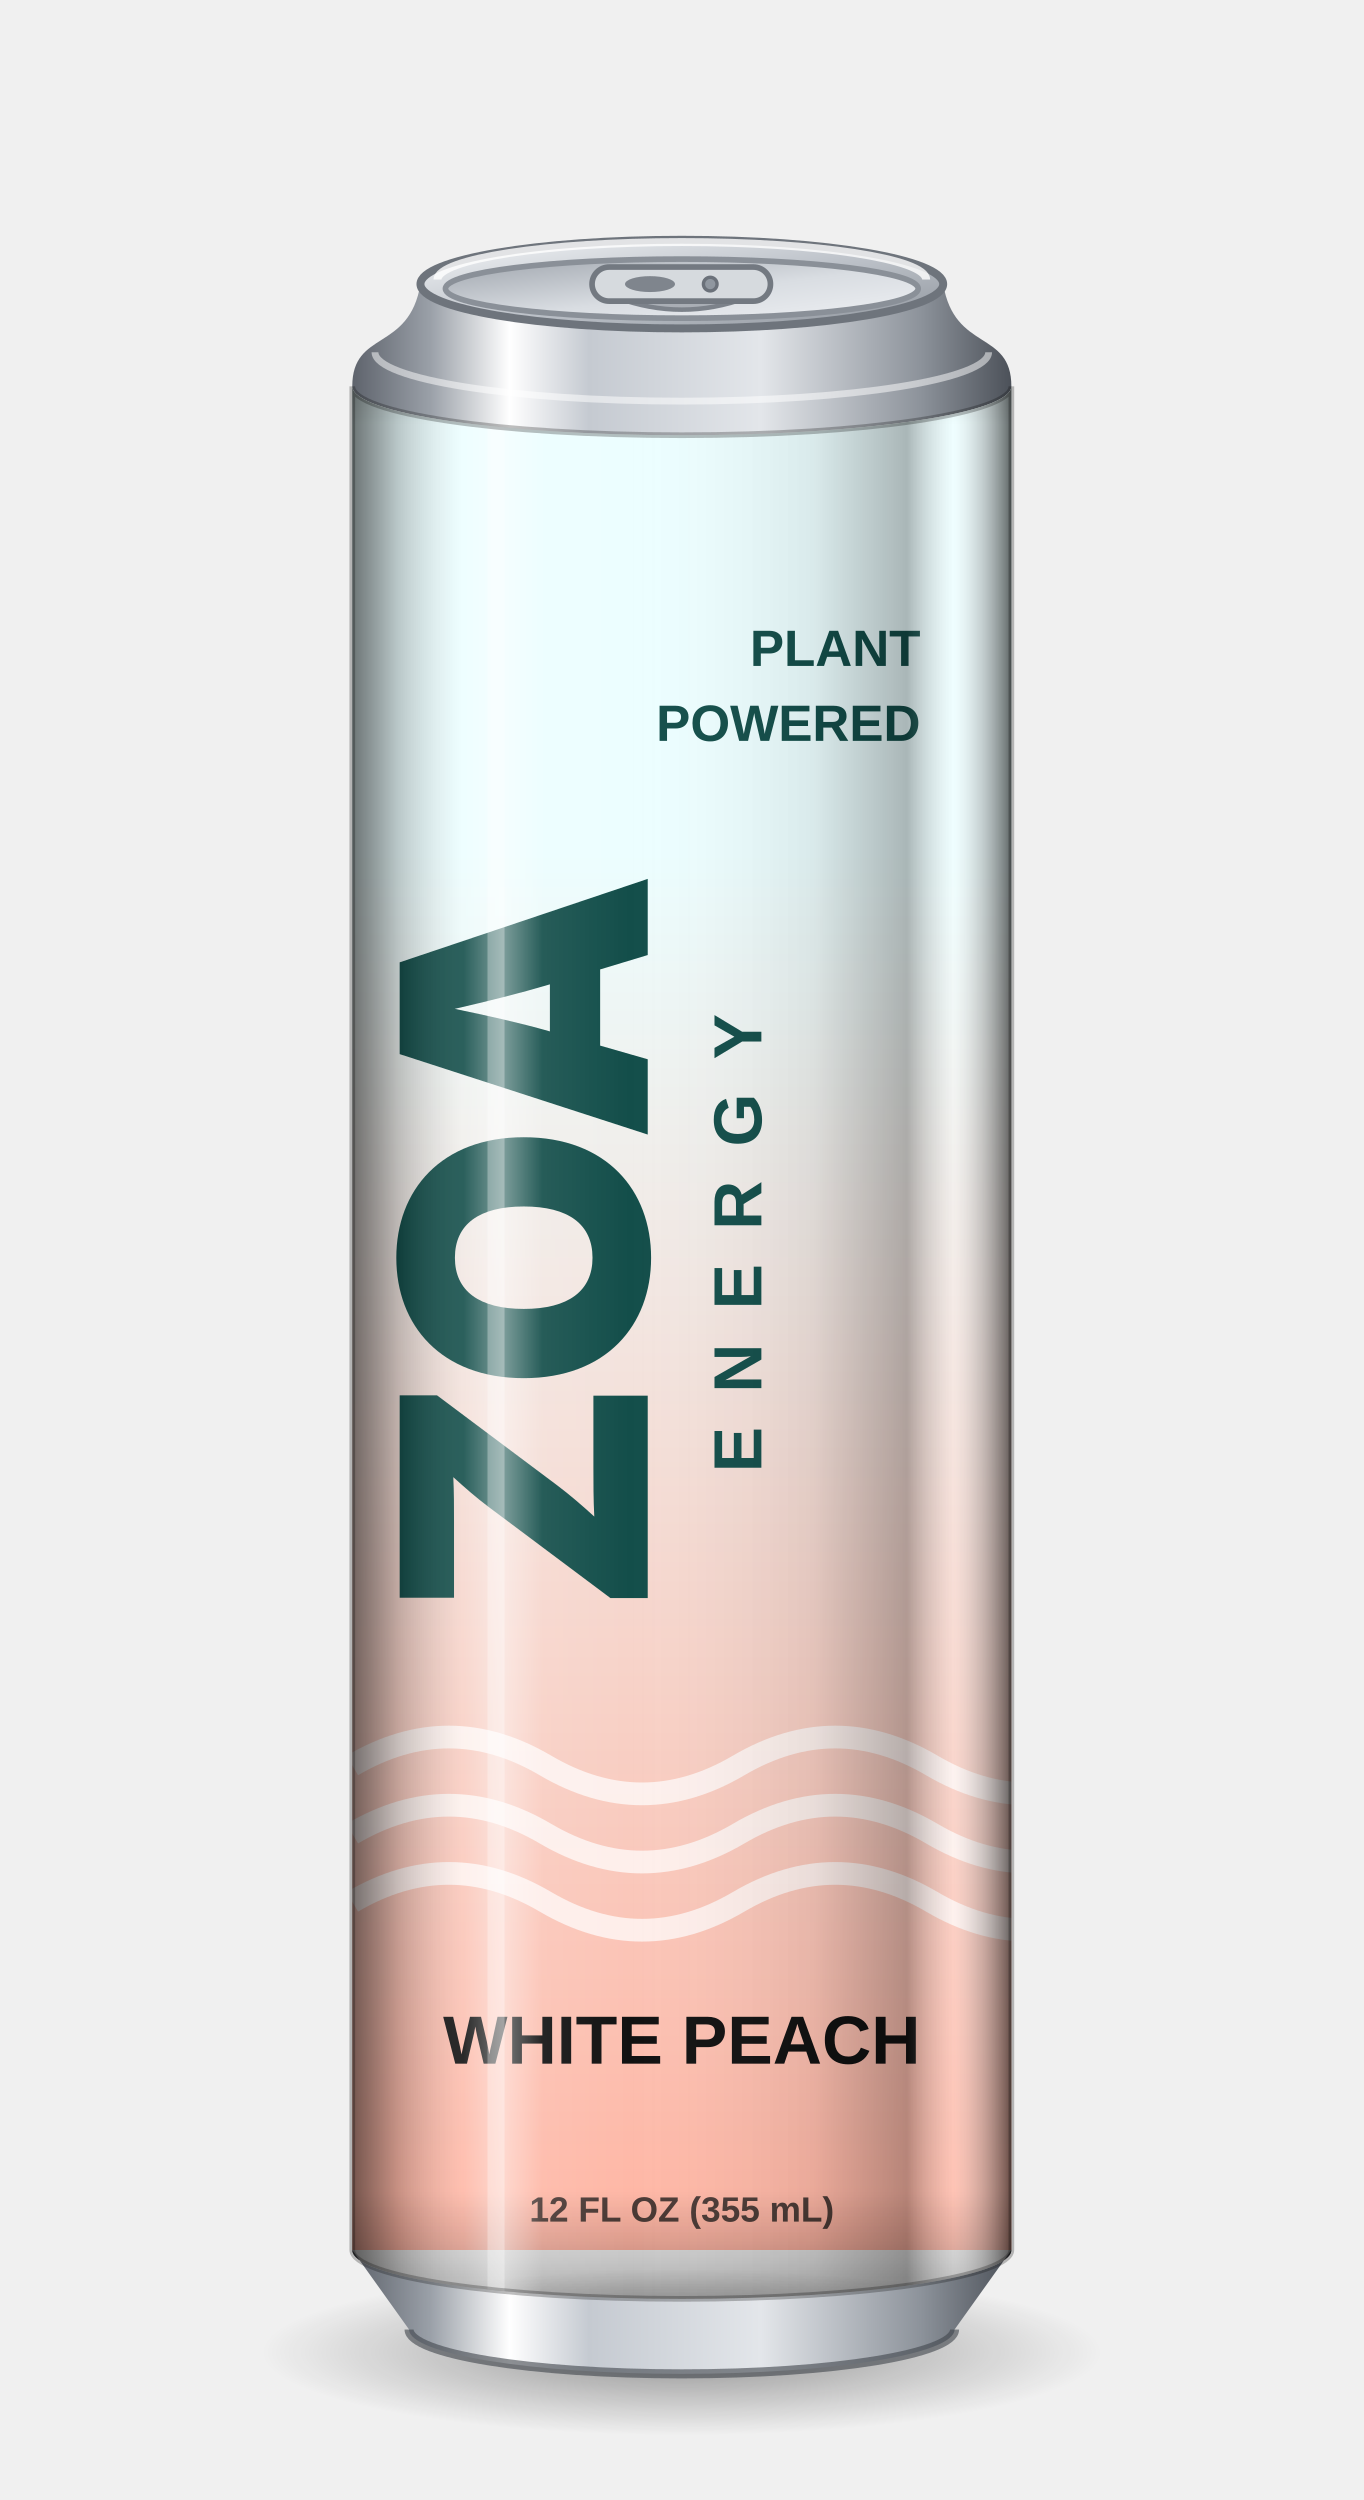
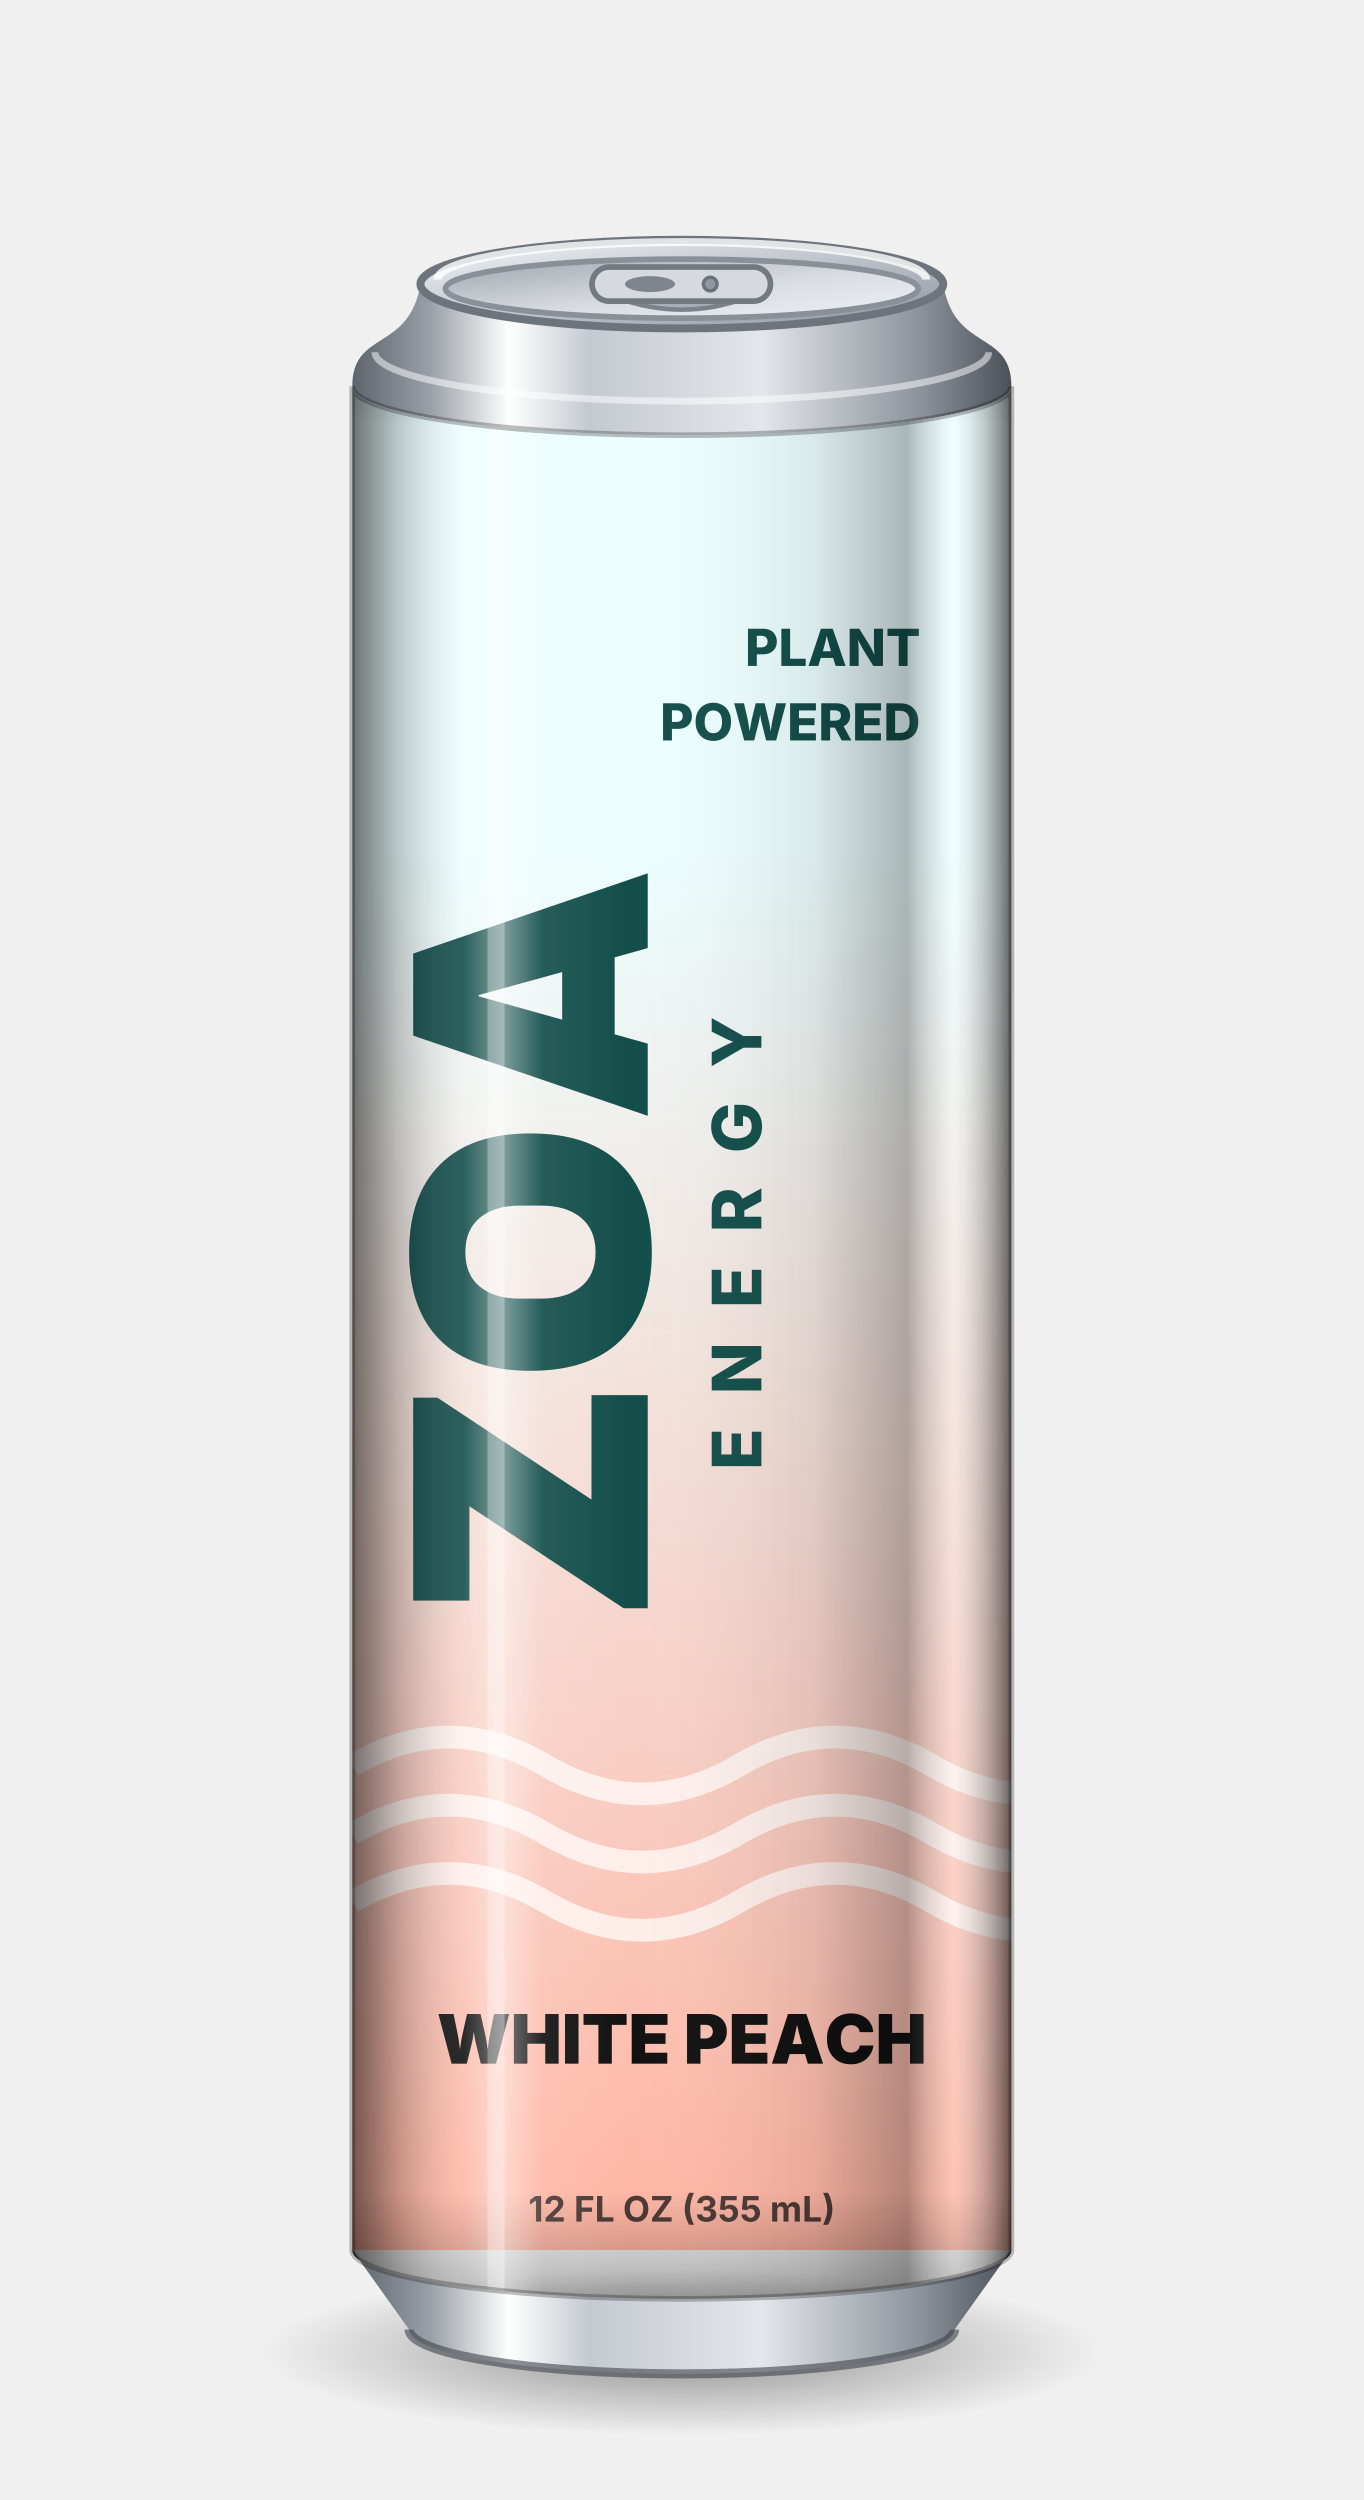
<svg xmlns="http://www.w3.org/2000/svg" viewBox="0 0 120 220" width="120" height="220" role="img" aria-label="Zoa White Peach can, Second Wind art">
  <defs>
    <linearGradient id="shade-zoa-white-peach" x1="0" x2="1">
      <stop offset="0" stop-color="#000" stop-opacity="0.55" />
      <stop offset="0.07" stop-color="#000" stop-opacity="0.22" />
      <stop offset="0.17" stop-color="#fff" stop-opacity="0.10" />
      <stop offset="0.23" stop-color="#fff" stop-opacity="0.45" />
      <stop offset="0.29" stop-color="#fff" stop-opacity="0.08" />
      <stop offset="0.42" stop-color="#fff" stop-opacity="0" />
      <stop offset="0.70" stop-color="#000" stop-opacity="0.08" />
      <stop offset="0.84" stop-color="#000" stop-opacity="0.28" />
      <stop offset="0.91" stop-color="#fff" stop-opacity="0.16" />
      <stop offset="1" stop-color="#000" stop-opacity="0.62" />
    </linearGradient>
    <linearGradient id="vshade-zoa-white-peach" x1="0" y1="0" x2="0" y2="1">
      <stop offset="0" stop-color="#000" stop-opacity="0.28" />
      <stop offset="0.05" stop-color="#000" stop-opacity="0" />
      <stop offset="0.94" stop-color="#000" stop-opacity="0" />
      <stop offset="1" stop-color="#000" stop-opacity="0.32" />
    </linearGradient>
    <linearGradient id="metal-zoa-white-peach" x1="0" x2="1">
      <stop offset="0" stop-color="#5d626b" />
      <stop offset="0.12" stop-color="#9aa0a8" />
      <stop offset="0.24" stop-color="#ffffff" />
      <stop offset="0.36" stop-color="#c5cad1" />
      <stop offset="0.62" stop-color="#e3e6ea" />
      <stop offset="0.86" stop-color="#8d939b" />
      <stop offset="1" stop-color="#4b5058" />
    </linearGradient>
    <linearGradient id="lid-zoa-white-peach" x1="0" y1="0" x2="1" y2="1">
      <stop offset="0" stop-color="#f4f6f8" />
      <stop offset="0.5" stop-color="#bfc4cb" />
      <stop offset="1" stop-color="#8e949c" />
    </linearGradient>
    <linearGradient id="well-zoa-white-peach" x1="0" y1="0" x2="1" y2="1">
      <stop offset="0" stop-color="#9ea4ac" />
      <stop offset="0.55" stop-color="#d9dde2" />
      <stop offset="1" stop-color="#eef0f3" />
    </linearGradient>
    <radialGradient id="floor-zoa-white-peach">
      <stop offset="0" stop-color="#000" stop-opacity="0.4" />
      <stop offset="1" stop-color="#000" stop-opacity="0" />
    </radialGradient>
    <clipPath id="body-zoa-white-peach">
      <path d="M31 34 A29.0 4.3 0 0 0 89 34 L89 198 A29.0 4.3 0 0 1 31 198 Z" />
    </clipPath>
  </defs>
  <ellipse cx="60.0" cy="207" rx="37.0" ry="7.3" fill="url(#floor-zoa-white-peach)" />
  <path d="M31 198 A29.0 4.3 0 0 0 89 198 L84 205 A24.0 3.9 0 0 1 36 205 Z" fill="url(#metal-zoa-white-peach)" />
  <path d="M36 205 A24.0 3.9 0 0 0 84 205" stroke="#3f444b" stroke-width="0.8" fill="none" opacity="0.6" />
  <path d="M31 34 C31 29,36 31,37 25 L83 25 C84 31,89 29,89 34 A29.0 4.3 0 0 1 31 34 Z" fill="url(#metal-zoa-white-peach)" />
  <path d="M33 31 A27.0 4.3 0 0 0 87 31" stroke="#fff" stroke-width="0.6" fill="none" opacity="0.5" />
  <g clip-path="url(#body-zoa-white-peach)">
    <linearGradient id="zo-white-peach" x1="0" y1="0" x2="0" y2="1">
      <stop offset="0.25" stop-color="#ecfeff" />
      <stop offset="1" stop-color="#ffb4a2" />
    </linearGradient>
    <rect x="31" y="34" width="58" height="164" fill="url(#zo-white-peach)" />
    <g transform="translate(57.0 109.4) rotate(-90)">
-       <text x="0.0" y="0.0" font-family="'Arial Black','Inter Black','Helvetica Neue',Arial,sans-serif" font-size="30" font-weight="900" text-anchor="middle" fill="#134e4a" textLength="65.6" lengthAdjust="spacingAndGlyphs">ZOA</text>
+       <path transform="translate(-32.80 0.00) scale(0.9373 1)" d="M10.92 -4.95H20.73V0H0.72V-2.13L10.29 -15.69H1.44V-20.64H20.49V-18.51ZM45.3 -10.32Q45.3 -5.1 42.39 -2.37Q39.48 0.36 34.14 0.36Q28.8 0.36 25.91 -2.35Q23.01 -5.07 23.01 -10.32Q23.01 -15.57 25.91 -18.29Q28.8 -21 34.14 -21Q39.48 -21 42.39 -18.27Q45.3 -15.54 45.3 -10.32ZM29.79 -11.28V-9.36Q29.79 -7.17 30.9 -5.88Q32.01 -4.59 34.14 -4.59Q36.27 -4.59 37.39 -5.88Q38.52 -7.17 38.52 -9.36V-11.28Q38.52 -13.47 37.39 -14.76Q36.27 -16.05 34.14 -16.05Q32.01 -16.05 30.9 -14.76Q29.79 -13.47 29.79 -11.28ZM62.7 0 61.83 -2.91H54.6L53.73 0H46.95L54.48 -20.64H62.19L69.72 0ZM55.98 -7.53H60.45L58.29 -14.88H58.17Z" fill="#134e4a" />
    </g>
    <g transform="translate(67.0 109.4) rotate(-90)">
-       <text x="0.0" y="0.0" font-family="'Helvetica Neue',Arial,Inter,sans-serif" font-size="6" font-weight="800" text-anchor="middle" fill="#134e4a" letter-spacing="3">ENERGY</text>
+       <path transform="translate(-19.96 0.00) scale(1 1)" d="M0.34 0V-4.37H3.37V-3.52H1.37V-2.62H3.21V-1.79H1.37V-0.84H3.37V0ZM7 0V-4.37H8.14L9.35 -2.39Q9.47 -2.2 9.58 -1.99Q9.7 -1.78 9.81 -1.52Q9.92 -1.27 10.03 -0.94H9.94Q9.92 -1.18 9.9 -1.47Q9.88 -1.76 9.87 -2.04Q9.85 -2.32 9.85 -2.51V-4.37H10.91V0H9.77L8.66 -1.81Q8.51 -2.06 8.39 -2.28Q8.26 -2.5 8.14 -2.76Q8.02 -3.02 7.86 -3.38H7.98Q8 -3.06 8.02 -2.76Q8.04 -2.47 8.05 -2.22Q8.06 -1.97 8.06 -1.81V0ZM14.59 0V-4.37H17.62V-3.52H15.63V-2.62H17.46V-1.79H15.63V-0.84H17.62V0ZM21.25 0V-4.37H23.04Q23.53 -4.37 23.89 -4.19Q24.25 -4.01 24.44 -3.69Q24.63 -3.36 24.63 -2.92Q24.63 -2.47 24.43 -2.15Q24.24 -1.83 23.87 -1.67Q23.51 -1.5 23.01 -1.5H21.87V-2.32H22.82Q23.07 -2.32 23.23 -2.38Q23.39 -2.45 23.47 -2.58Q23.56 -2.71 23.56 -2.92Q23.56 -3.12 23.47 -3.25Q23.39 -3.39 23.23 -3.46Q23.06 -3.53 22.82 -3.53H22.29V0ZM23.65 0 22.58 -2H23.69L24.78 0ZM30.22 0.06Q29.6 0.06 29.13 -0.21Q28.66 -0.48 28.39 -0.98Q28.12 -1.49 28.12 -2.17Q28.12 -2.89 28.4 -3.39Q28.68 -3.89 29.15 -4.16Q29.62 -4.42 30.21 -4.42Q30.59 -4.42 30.91 -4.32Q31.23 -4.21 31.49 -4.01Q31.74 -3.81 31.9 -3.54Q32.05 -3.27 32.09 -2.94H31.05Q31.01 -3.08 30.94 -3.18Q30.87 -3.29 30.76 -3.36Q30.66 -3.44 30.52 -3.48Q30.39 -3.52 30.23 -3.52Q29.91 -3.52 29.67 -3.36Q29.44 -3.21 29.31 -2.91Q29.18 -2.61 29.18 -2.19Q29.18 -1.76 29.31 -1.46Q29.43 -1.17 29.67 -1.01Q29.9 -0.85 30.23 -0.85Q30.52 -0.85 30.73 -0.95Q30.93 -1.04 31.04 -1.22Q31.14 -1.4 31.14 -1.65L31.34 -1.62H30.27V-2.38H32.14V-1.8Q32.14 -1.22 31.9 -0.8Q31.65 -0.39 31.21 -0.16Q30.78 0.06 30.22 0.06ZM37.16 0V-1.58L35.54 -4.37H36.75L37.44 -3.03Q37.54 -2.83 37.61 -2.64Q37.69 -2.44 37.78 -2.18H37.59Q37.67 -2.44 37.74 -2.64Q37.82 -2.84 37.91 -3.03L38.57 -4.37H39.77L38.19 -1.58V0Z" fill="#134e4a" />
    </g>
    <path d="M31 155.36 q8.5 -5 17 0 t17 0 t17 0 t17 0" stroke="#fff" stroke-width="2" fill="none" opacity="0.7" />
    <path d="M31 161.36 q8.5 -5 17 0 t17 0 t17 0 t17 0" stroke="#fff" stroke-width="2" fill="none" opacity="0.7" />
    <path d="M31 167.36 q8.5 -5 17 0 t17 0 t17 0 t17 0" stroke="#fff" stroke-width="2" fill="none" opacity="0.7" />
-     <text x="81.0" y="58.6" font-family="'Helvetica Neue',Arial,Inter,sans-serif" font-size="4.5" font-weight="800" text-anchor="end" fill="#134e4a">PLANT</text>
-     <text x="81.0" y="65.2" font-family="'Helvetica Neue',Arial,Inter,sans-serif" font-size="4.5" font-weight="800" text-anchor="end" fill="#134e4a">POWERED</text>
-     <text x="60.0" y="181.6" font-family="'Helvetica Neue',Arial,Inter,sans-serif" font-size="6" font-weight="900" text-anchor="middle" fill="#111111">WHITE PEACH</text>
-     <text x="60.0" y="195.5" font-family="'Helvetica Neue',Arial,Inter,sans-serif" font-size="3.1" font-weight="700" text-anchor="middle" fill="#111111" opacity="0.75">12 FL OZ (355 mL)</text>
+     <path transform="translate(65.57 58.60) scale(1 1)" d="M0.25 0V-3.27H1.6Q1.96 -3.27 2.23 -3.13Q2.5 -2.99 2.64 -2.73Q2.79 -2.48 2.79 -2.14Q2.79 -1.8 2.64 -1.55Q2.49 -1.3 2.22 -1.16Q1.95 -1.02 1.57 -1.02H0.74V-1.63H1.43Q1.61 -1.63 1.74 -1.7Q1.86 -1.76 1.92 -1.88Q1.98 -1.99 1.98 -2.14Q1.98 -2.3 1.92 -2.41Q1.86 -2.52 1.74 -2.58Q1.61 -2.65 1.43 -2.65H1.03V0ZM3.19 0V-3.27H3.96V-0.63H5.33V0ZM5.58 0 6.67 -3.27H7.71L8.84 0H7.97L7.51 -1.43Q7.4 -1.79 7.3 -2.19Q7.2 -2.59 7.09 -3.03H7.27Q7.17 -2.59 7.08 -2.19Q6.99 -1.79 6.88 -1.43L6.44 0ZM6.32 -0.7V-1.29H8.1V-0.7ZM9.2 0V-3.27H10.05L10.96 -1.8Q11.05 -1.65 11.13 -1.49Q11.22 -1.33 11.3 -1.14Q11.39 -0.95 11.47 -0.7H11.4Q11.39 -0.88 11.37 -1.1Q11.36 -1.32 11.35 -1.53Q11.34 -1.74 11.34 -1.88V-3.27H12.13V0H11.28L10.44 -1.36Q10.33 -1.54 10.24 -1.71Q10.14 -1.88 10.05 -2.07Q9.96 -2.27 9.84 -2.53H9.93Q9.94 -2.3 9.96 -2.07Q9.97 -1.85 9.98 -1.66Q9.99 -1.48 9.99 -1.36V0ZM12.53 -2.64V-3.27H15.29V-2.64H14.3V0H13.52V-2.64Z" fill="#134e4a" />
+     <path transform="translate(58.10 65.16) scale(1 1)" d="M0.25 0V-3.27H1.6Q1.96 -3.27 2.23 -3.13Q2.5 -2.99 2.64 -2.73Q2.79 -2.48 2.79 -2.14Q2.79 -1.8 2.64 -1.55Q2.49 -1.3 2.22 -1.16Q1.95 -1.02 1.57 -1.02H0.74V-1.63H1.43Q1.61 -1.63 1.74 -1.7Q1.86 -1.76 1.92 -1.88Q1.98 -1.99 1.98 -2.14Q1.98 -2.3 1.92 -2.41Q1.86 -2.52 1.74 -2.58Q1.61 -2.65 1.43 -2.65H1.03V0ZM4.67 0.04Q4.23 0.04 3.88 -0.15Q3.53 -0.35 3.32 -0.72Q3.11 -1.1 3.11 -1.63Q3.11 -2.18 3.32 -2.55Q3.53 -2.93 3.88 -3.12Q4.23 -3.32 4.67 -3.32Q5.11 -3.32 5.47 -3.12Q5.82 -2.93 6.02 -2.55Q6.23 -2.18 6.23 -1.63Q6.23 -1.1 6.02 -0.72Q5.82 -0.34 5.47 -0.15Q5.11 0.04 4.67 0.04ZM4.67 -0.64Q4.91 -0.64 5.08 -0.75Q5.25 -0.87 5.35 -1.09Q5.44 -1.31 5.44 -1.63Q5.44 -1.96 5.35 -2.18Q5.25 -2.41 5.08 -2.52Q4.91 -2.64 4.67 -2.64Q4.43 -2.64 4.26 -2.52Q4.09 -2.41 4 -2.18Q3.91 -1.96 3.91 -1.63Q3.91 -1.31 4 -1.09Q4.09 -0.87 4.26 -0.75Q4.43 -0.64 4.67 -0.64ZM7.39 0 6.51 -3.27H7.37L7.7 -1.83Q7.75 -1.61 7.78 -1.35Q7.82 -1.09 7.86 -0.84Q7.9 -0.58 7.93 -0.35H7.79Q7.83 -0.58 7.87 -0.84Q7.91 -1.09 7.96 -1.35Q8 -1.61 8.05 -1.83L8.4 -3.27H9.19L9.53 -1.83Q9.59 -1.61 9.63 -1.35Q9.67 -1.09 9.72 -0.84Q9.76 -0.58 9.8 -0.35H9.65Q9.69 -0.58 9.73 -0.84Q9.76 -1.09 9.8 -1.35Q9.84 -1.61 9.89 -1.83L10.21 -3.27H11.07L10.2 0H9.32L8.94 -1.51Q8.86 -1.82 8.81 -2.18Q8.76 -2.54 8.69 -2.9H8.89Q8.82 -2.55 8.78 -2.19Q8.73 -1.83 8.65 -1.51L8.27 0ZM11.43 0V-3.27H13.7V-2.64H12.21V-1.96H13.58V-1.34H12.21V-0.63H13.7V0ZM14.17 0V-3.27H15.51Q15.88 -3.27 16.15 -3.14Q16.42 -3.01 16.56 -2.76Q16.71 -2.52 16.71 -2.19Q16.71 -1.85 16.56 -1.61Q16.41 -1.37 16.14 -1.25Q15.87 -1.13 15.49 -1.13H14.64V-1.74H15.35Q15.53 -1.74 15.66 -1.79Q15.78 -1.84 15.84 -1.94Q15.9 -2.03 15.9 -2.19Q15.9 -2.34 15.84 -2.44Q15.78 -2.54 15.66 -2.59Q15.53 -2.65 15.35 -2.65H14.95V0ZM15.97 0 15.17 -1.5H16L16.82 0ZM17.15 0V-3.27H19.43V-2.64H17.93V-1.96H19.31V-1.34H17.93V-0.63H19.42V0ZM21.1 0H20.23V-0.66H21.07Q21.35 -0.66 21.55 -0.76Q21.74 -0.85 21.84 -1.07Q21.94 -1.28 21.94 -1.64Q21.94 -1.99 21.84 -2.2Q21.74 -2.42 21.54 -2.51Q21.35 -2.61 21.06 -2.61H20.22V-3.27H21.1Q21.6 -3.27 21.96 -3.08Q22.32 -2.88 22.52 -2.51Q22.71 -2.15 22.71 -1.64Q22.71 -1.13 22.52 -0.76Q22.32 -0.39 21.96 -0.2Q21.6 0 21.1 0ZM20.67 -3.27V0H19.9V-3.27Z" fill="#134e4a" />
+     <path transform="translate(38.45 181.60) scale(1 1)" d="M1.29 0 0.13 -4.37H1.46L1.81 -2.67Q1.88 -2.35 1.93 -1.97Q1.98 -1.59 2.03 -1.22Q2.08 -0.84 2.14 -0.52H1.9Q1.96 -0.84 2.02 -1.22Q2.07 -1.59 2.13 -1.97Q2.19 -2.35 2.27 -2.67L2.65 -4.37H3.84L4.22 -2.67Q4.3 -2.35 4.36 -1.97Q4.42 -1.59 4.47 -1.22Q4.53 -0.84 4.59 -0.52H4.35Q4.41 -0.84 4.46 -1.22Q4.51 -1.59 4.56 -1.97Q4.62 -2.35 4.68 -2.67L5.03 -4.37H6.36L5.2 0H3.86L3.43 -1.78Q3.32 -2.24 3.25 -2.77Q3.18 -3.3 3.09 -3.8H3.4Q3.29 -3.3 3.24 -2.77Q3.18 -2.24 3.07 -1.78L2.63 0ZM6.77 0V-4.37H7.96V-2.71H9.53V-4.37H10.71V0H9.53V-1.75H7.96V0ZM12.46 -4.37V0H11.27V-4.37ZM12.9 -3.41V-4.37H16.69V-3.41H15.39V0H14.21V-3.41ZM17.14 0V-4.37H20.29V-3.41H18.32V-2.67H20.12V-1.74H18.32V-0.96H20.27V0ZM22.01 0V-4.37H23.89Q24.38 -4.37 24.74 -4.17Q25.11 -3.98 25.31 -3.63Q25.51 -3.28 25.51 -2.82Q25.51 -2.35 25.31 -2.01Q25.1 -1.67 24.72 -1.48Q24.35 -1.29 23.85 -1.29H22.73V-2.21H23.61Q23.82 -2.21 23.97 -2.29Q24.12 -2.36 24.2 -2.5Q24.28 -2.63 24.28 -2.82Q24.28 -3.01 24.2 -3.14Q24.12 -3.28 23.97 -3.35Q23.82 -3.42 23.61 -3.42H23.19V0ZM25.95 0V-4.37H29.09V-3.41H27.13V-2.67H28.93V-1.74H27.13V-0.96H29.08V0ZM29.48 0 30.89 -4.37H32.51L33.98 0H32.64L32.13 -1.69Q31.97 -2.24 31.82 -2.84Q31.68 -3.43 31.55 -4.02H31.82Q31.7 -3.43 31.57 -2.84Q31.44 -2.24 31.29 -1.69L30.8 0ZM30.53 -0.84V-1.72H32.93V-0.84ZM36.42 0.06Q35.82 0.06 35.35 -0.2Q34.87 -0.46 34.6 -0.96Q34.32 -1.46 34.32 -2.18Q34.32 -2.91 34.6 -3.41Q34.88 -3.91 35.36 -4.17Q35.84 -4.42 36.42 -4.42Q36.83 -4.42 37.17 -4.31Q37.52 -4.2 37.78 -3.99Q38.04 -3.78 38.2 -3.47Q38.36 -3.17 38.4 -2.77H37.2Q37.18 -2.91 37.13 -3.03Q37.07 -3.14 36.98 -3.22Q36.88 -3.3 36.75 -3.35Q36.62 -3.39 36.46 -3.39Q36.16 -3.39 35.95 -3.25Q35.75 -3.1 35.64 -2.83Q35.54 -2.56 35.54 -2.18Q35.54 -1.78 35.65 -1.51Q35.75 -1.24 35.96 -1.11Q36.16 -0.97 36.45 -0.97Q36.62 -0.97 36.74 -1.02Q36.87 -1.06 36.97 -1.14Q37.07 -1.22 37.13 -1.34Q37.19 -1.45 37.21 -1.59H38.41Q38.39 -1.32 38.25 -1.03Q38.12 -0.74 37.87 -0.49Q37.63 -0.24 37.26 -0.09Q36.9 0.06 36.42 0.06ZM38.88 0V-4.37H40.06V-2.71H41.63V-4.37H42.82V0H41.63V-1.75H40.06V0Z" fill="#111111" />
+     <text x="60.0" y="195.5" font-family="inter" font-size="3.1" font-weight="700" text-anchor="middle" fill="#111111" opacity="0.75">12 FL OZ (355 mL)</text>
    <rect x="31" y="29.7" width="58" height="172.6" fill="url(#vshade-zoa-white-peach)" />
    <rect x="31" y="29.7" width="58" height="172.6" fill="url(#shade-zoa-white-peach)" />
    <rect x="42.9" y="29.7" width="1.5" height="172.6" fill="#fff" opacity="0.3" />
  </g>
  <path d="M31 34 A29.0 4.3 0 0 0 89 34 L89 198 A29.0 4.3 0 0 1 31 198 Z" fill="none" stroke="#000" stroke-opacity="0.25" stroke-width="0.5" />
  <ellipse cx="60.0" cy="25" rx="23.0" ry="3.9" fill="url(#lid-zoa-white-peach)" stroke="#6e747c" stroke-width="0.7" />
  <ellipse cx="60.0" cy="25.4" rx="20.8" ry="2.6" fill="url(#well-zoa-white-peach)" stroke="#8a9098" stroke-width="0.5" />
  <path d="M54.3 26.2 q5.7 2.1 11.4 0 l-1.5 -1.4 h-8.4 z" fill="#a9aeb5" stroke="#7c828a" stroke-width="0.4" />
  <path d="M53.6 23.5 h12.7 a1.5 1.5 0 0 1 0 3.0 h-12.7 a1.5 1.5 0 0 1 0 -3.0 z" fill="#d6dade" stroke="#737981" stroke-width="0.5" />
  <ellipse cx="57.2" cy="25" rx="2.2" ry="0.7" fill="#7f858d" />
  <circle cx="62.5" cy="25" r="0.6" fill="#9097a0" stroke="#6b717a" stroke-width="0.3" />
  <path d="M38.5 24.6 A21.5 3.3 0 0 1 81.5 24.6" stroke="#fff" stroke-width="0.7" fill="none" opacity="0.8" />
</svg>
